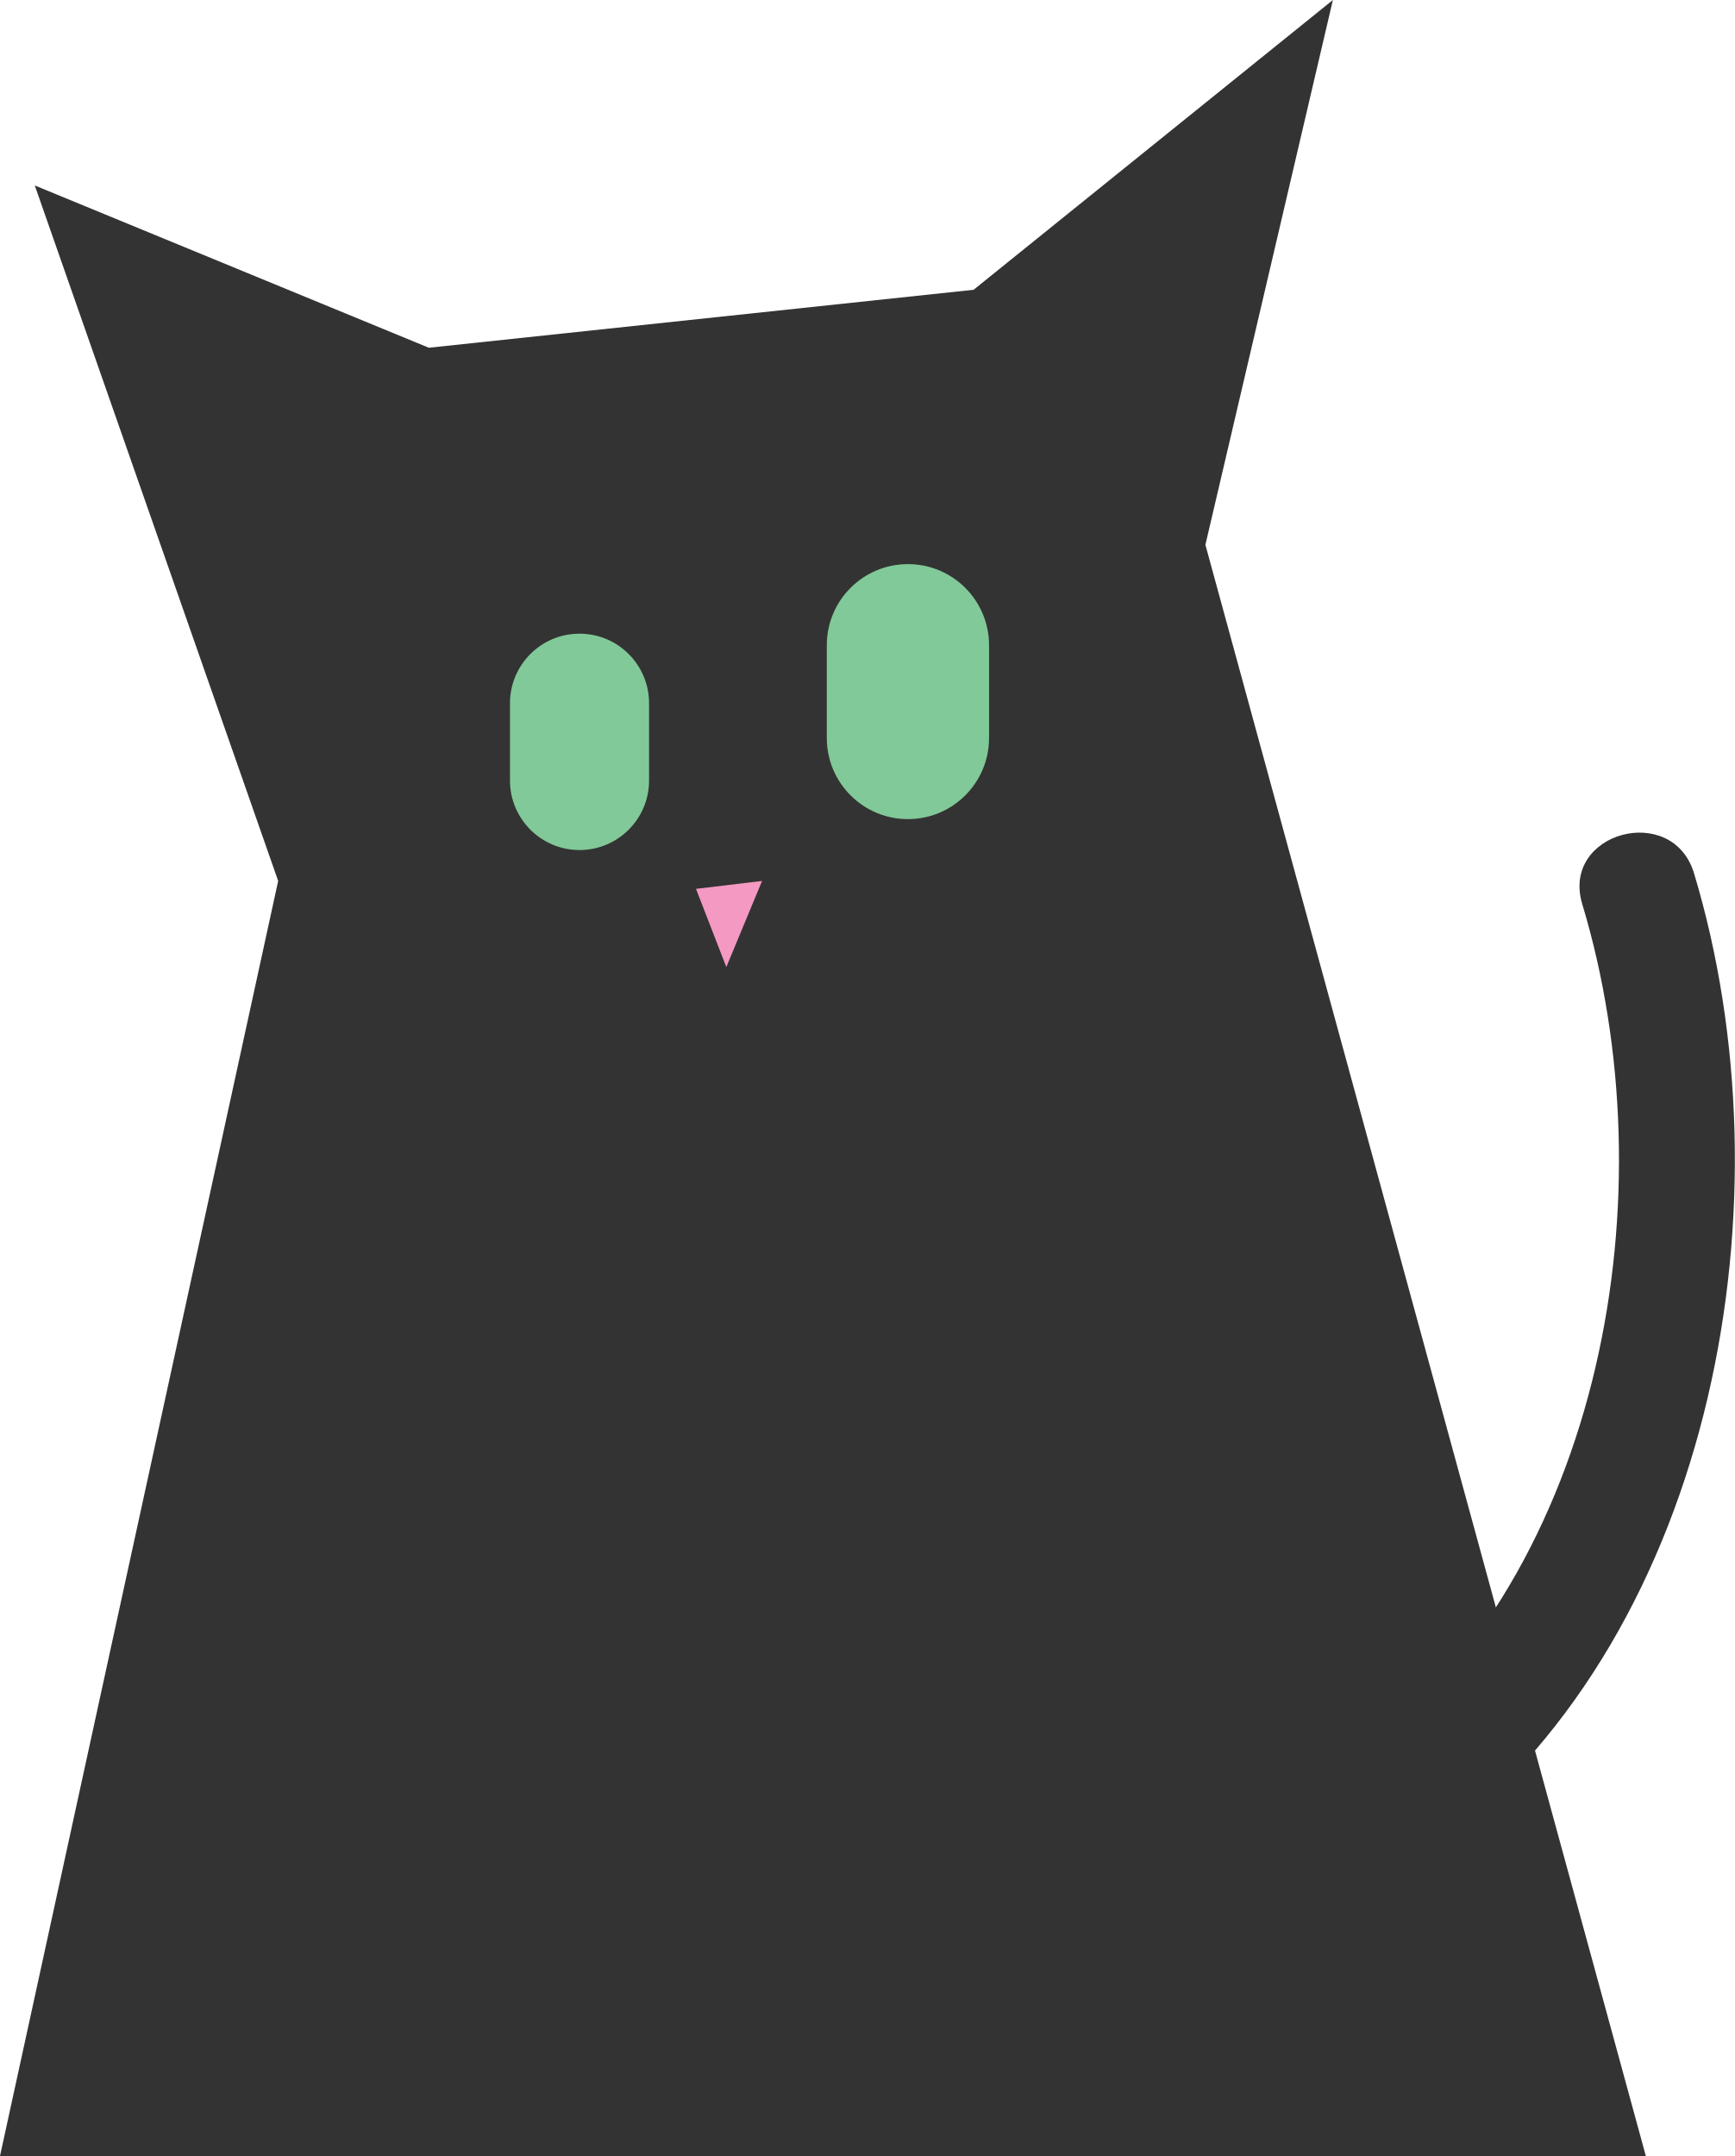
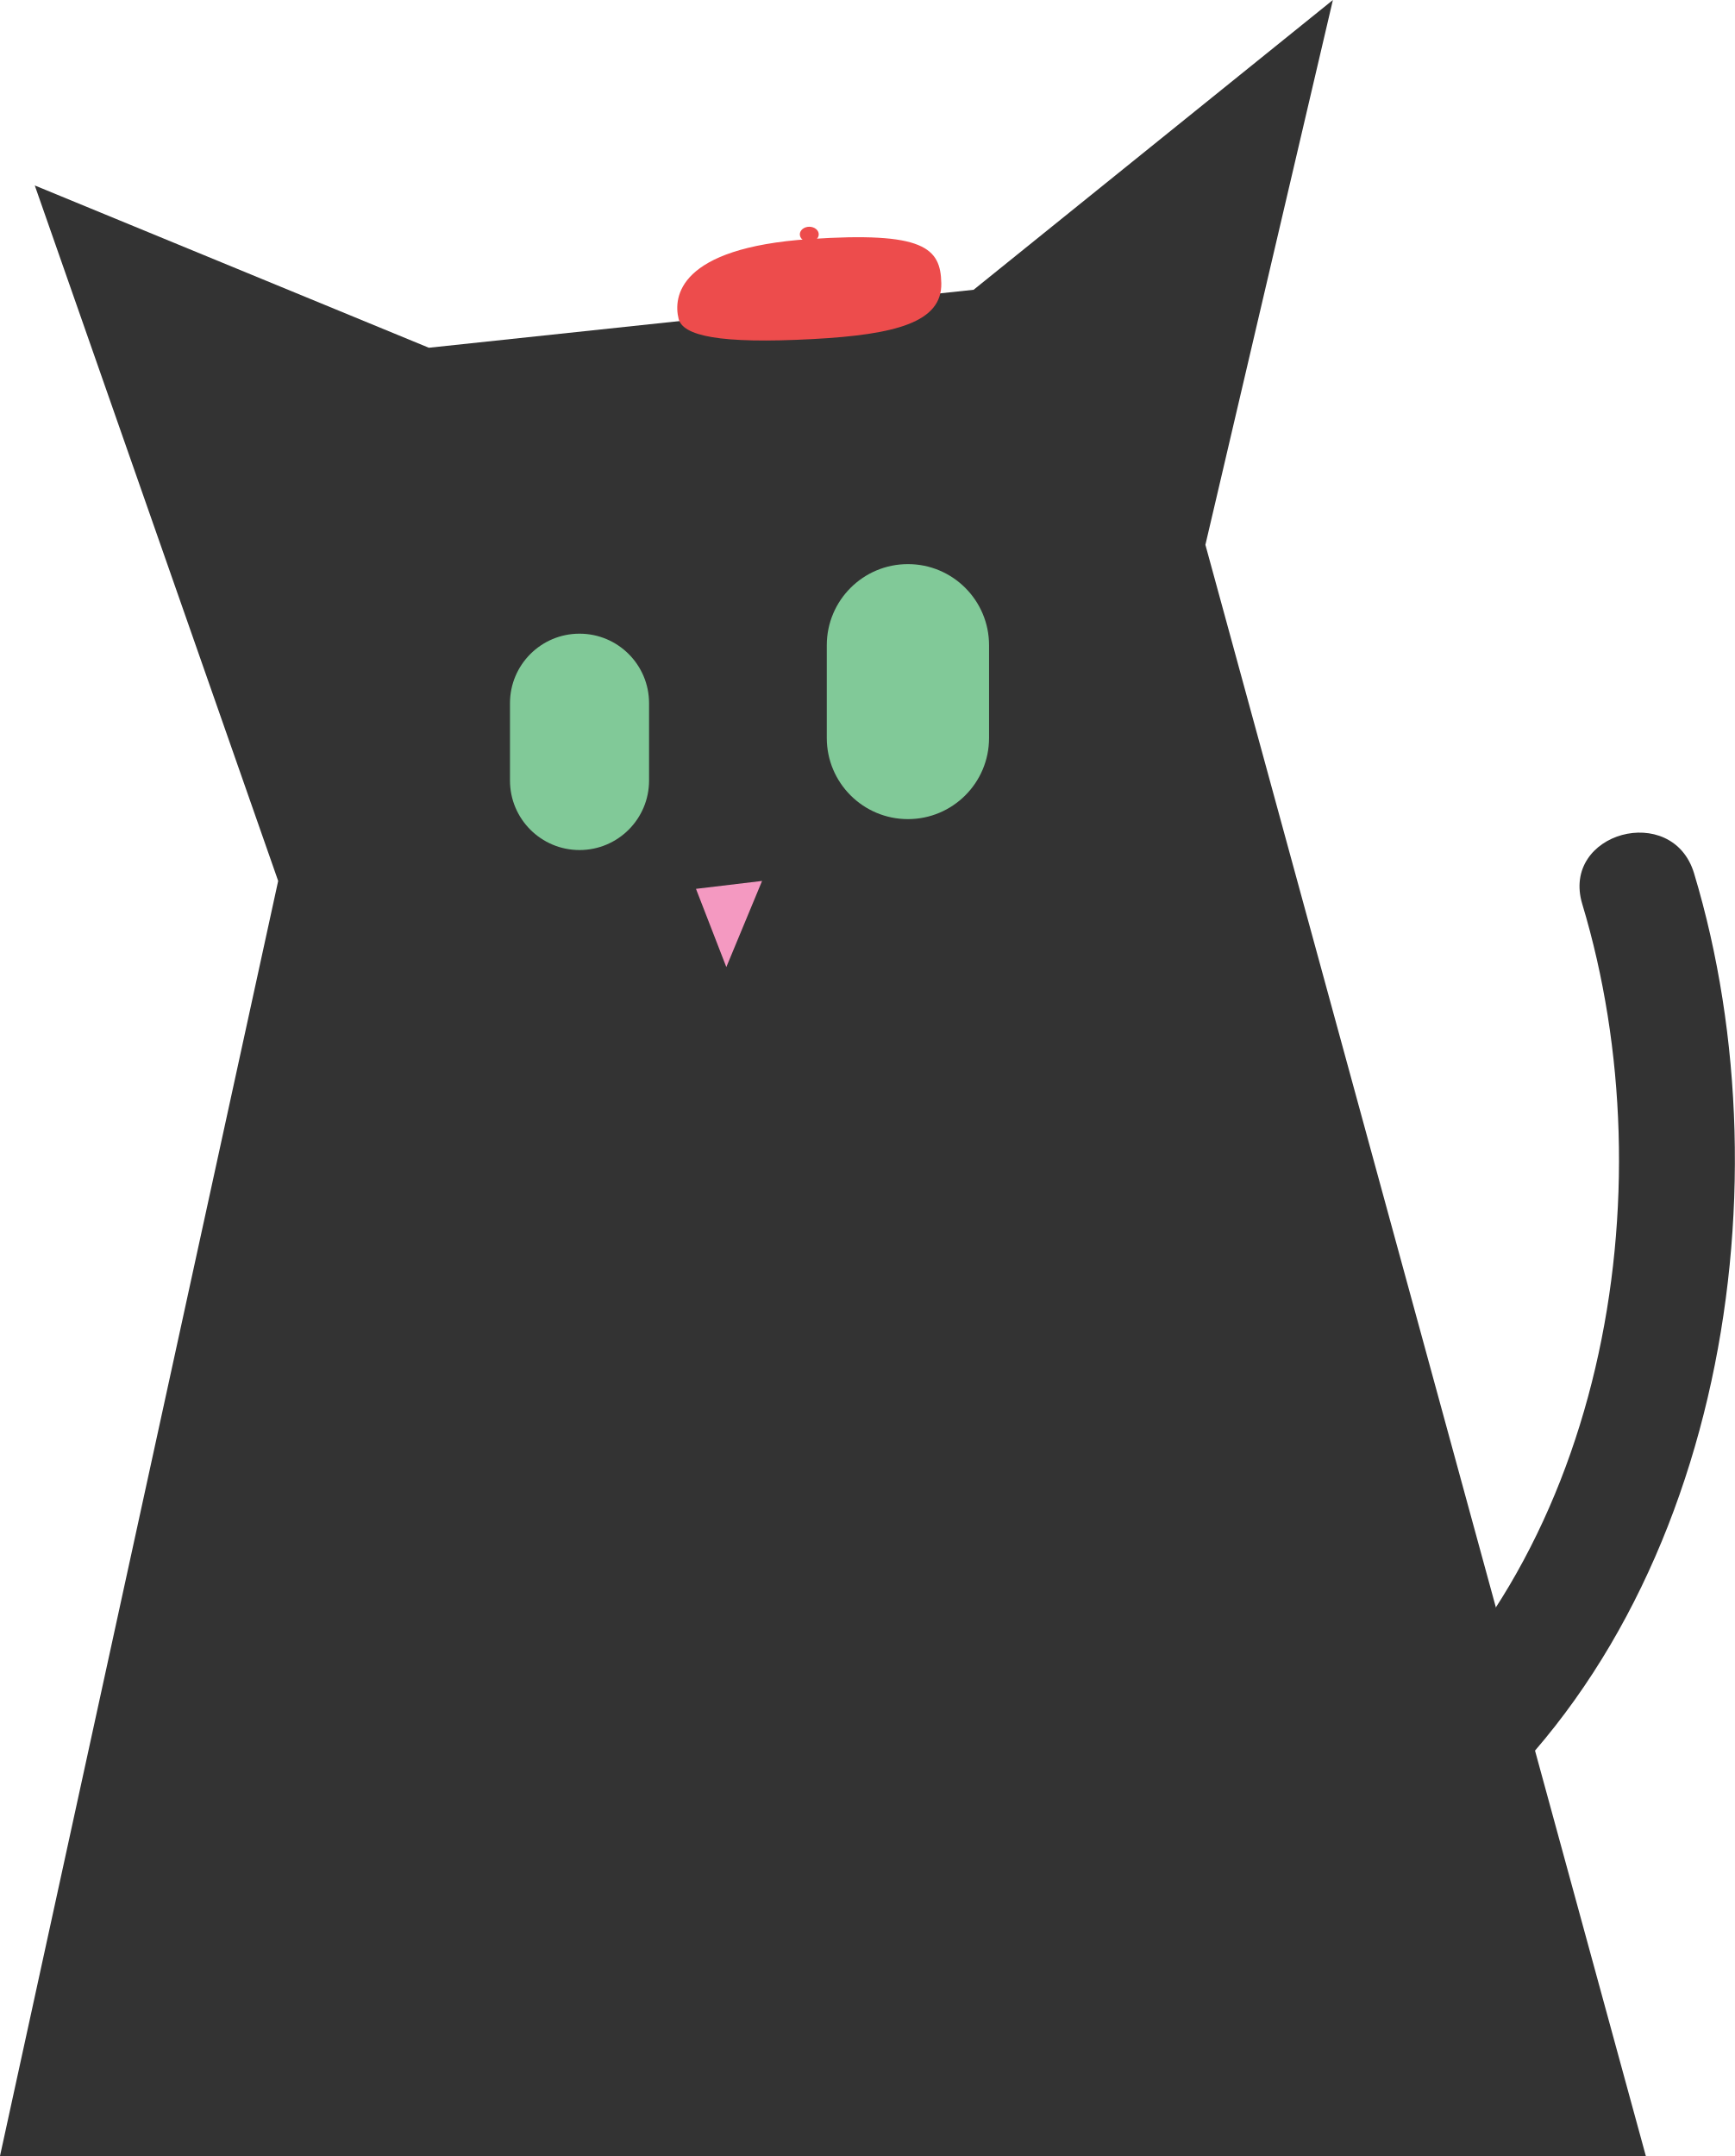
<svg xmlns="http://www.w3.org/2000/svg" version="1.1" x="0px" y="0px" width="74.84px" height="93px" viewBox="0 0 74.84 93" enable-background="new 0 0 74.84 93" xml:space="preserve">
-   <g id="Layer_5">
- </g>
-   <g id="Tail">
-     <g>
+   <g id="Layer_1">
+     <g id="Layer_5">
+ 	</g>
+     <g id="Tail">
      <g>
-         <path fill="#333333" d="M62.101,79.434c11.996-9.278,15.181-27.825,10.978-41.765c-0.929-3.079-5.755-1.766-4.822,1.329     c3.746,12.422,0.983,28.645-9.69,36.901C56.018,77.869,59.584,81.38,62.101,79.434L62.101,79.434z" />
+         <g>
+           <path fill="#333333" d="M62.102,79.434c11.996-9.277,15.181-27.824,10.978-41.765c-0.929-3.079-5.755-1.766-4.822,1.329      c3.746,12.422,0.983,28.645-9.69,36.9C56.018,77.869,59.584,81.38,62.102,79.434L62.102,79.434z" />
+         </g>
      </g>
    </g>
+     <g id="Body">
+       <polygon fill="#333333" points="71,93 52,23.5 57.5,0 42,12.5 18.5,15 1.5,8 12,38 0,93   " />
+     </g>
+     <g id="Nose">
+       <polygon fill="#F499C1" points="30.024,38.341 32.875,38 31.333,41.715   " />
+     </g>
+     <g id="Eyes">
+       <path fill="#81C998" d="M28,33.667c0,1.657-1.343,3-3,3l0,0c-1.657,0-3-1.343-3-3v-3.333c0-1.657,1.343-3,3-3l0,0    c1.657,0,3,1.343,3,3V33.667z" />
+       <path fill="#81C998" d="M42.667,31.833c0,1.933-1.567,3.5-3.5,3.5l0,0c-1.933,0-3.5-1.567-3.5-3.5v-4c0-1.933,1.567-3.5,3.5-3.5    l0,0c1.933,0,3.5,1.567,3.5,3.5V31.833z" />
+     </g>
  </g>
-   <g id="Body">
-     <polygon fill="#333333" points="71,93 52,23.5 57.5,0 42,12.5 18.5,15 1.5,8 12,38 0,93  " />
-   </g>
-   <g id="Nose">
-     <polygon fill="#F499C1" points="30.024,38.341 32.875,38 31.333,41.715  " />
-   </g>
-   <g id="Eyes">
-     <path fill="#81C998" d="M28,33.667c0,1.657-1.343,3-3,3l0,0c-1.657,0-3-1.343-3-3v-3.333c0-1.657,1.343-3,3-3l0,0   c1.657,0,3,1.343,3,3V33.667z" />
-     <path fill="#81C998" d="M42.667,31.833c0,1.933-1.567,3.5-3.5,3.5l0,0c-1.933,0-3.5-1.567-3.5-3.5v-4c0-1.933,1.567-3.5,3.5-3.5   l0,0c1.933,0,3.5,1.567,3.5,3.5V31.833z" />
+   <g id="Layer_2">
+     <path fill="#ED4C4C" d="M29.274,13.75c0.181,0.731,1.738,1.094,5.8,0.875c3.584-0.193,5.565-0.729,5.533-2.406   c-0.029-1.531-0.746-2.24-5.694-1.906C29.258,10.694,29.042,12.81,29.274,13.75z" />
+     <ellipse fill="#ED4C4C" cx="34.912" cy="10.109" rx="0.408" ry="0.328" />
  </g>
</svg>
